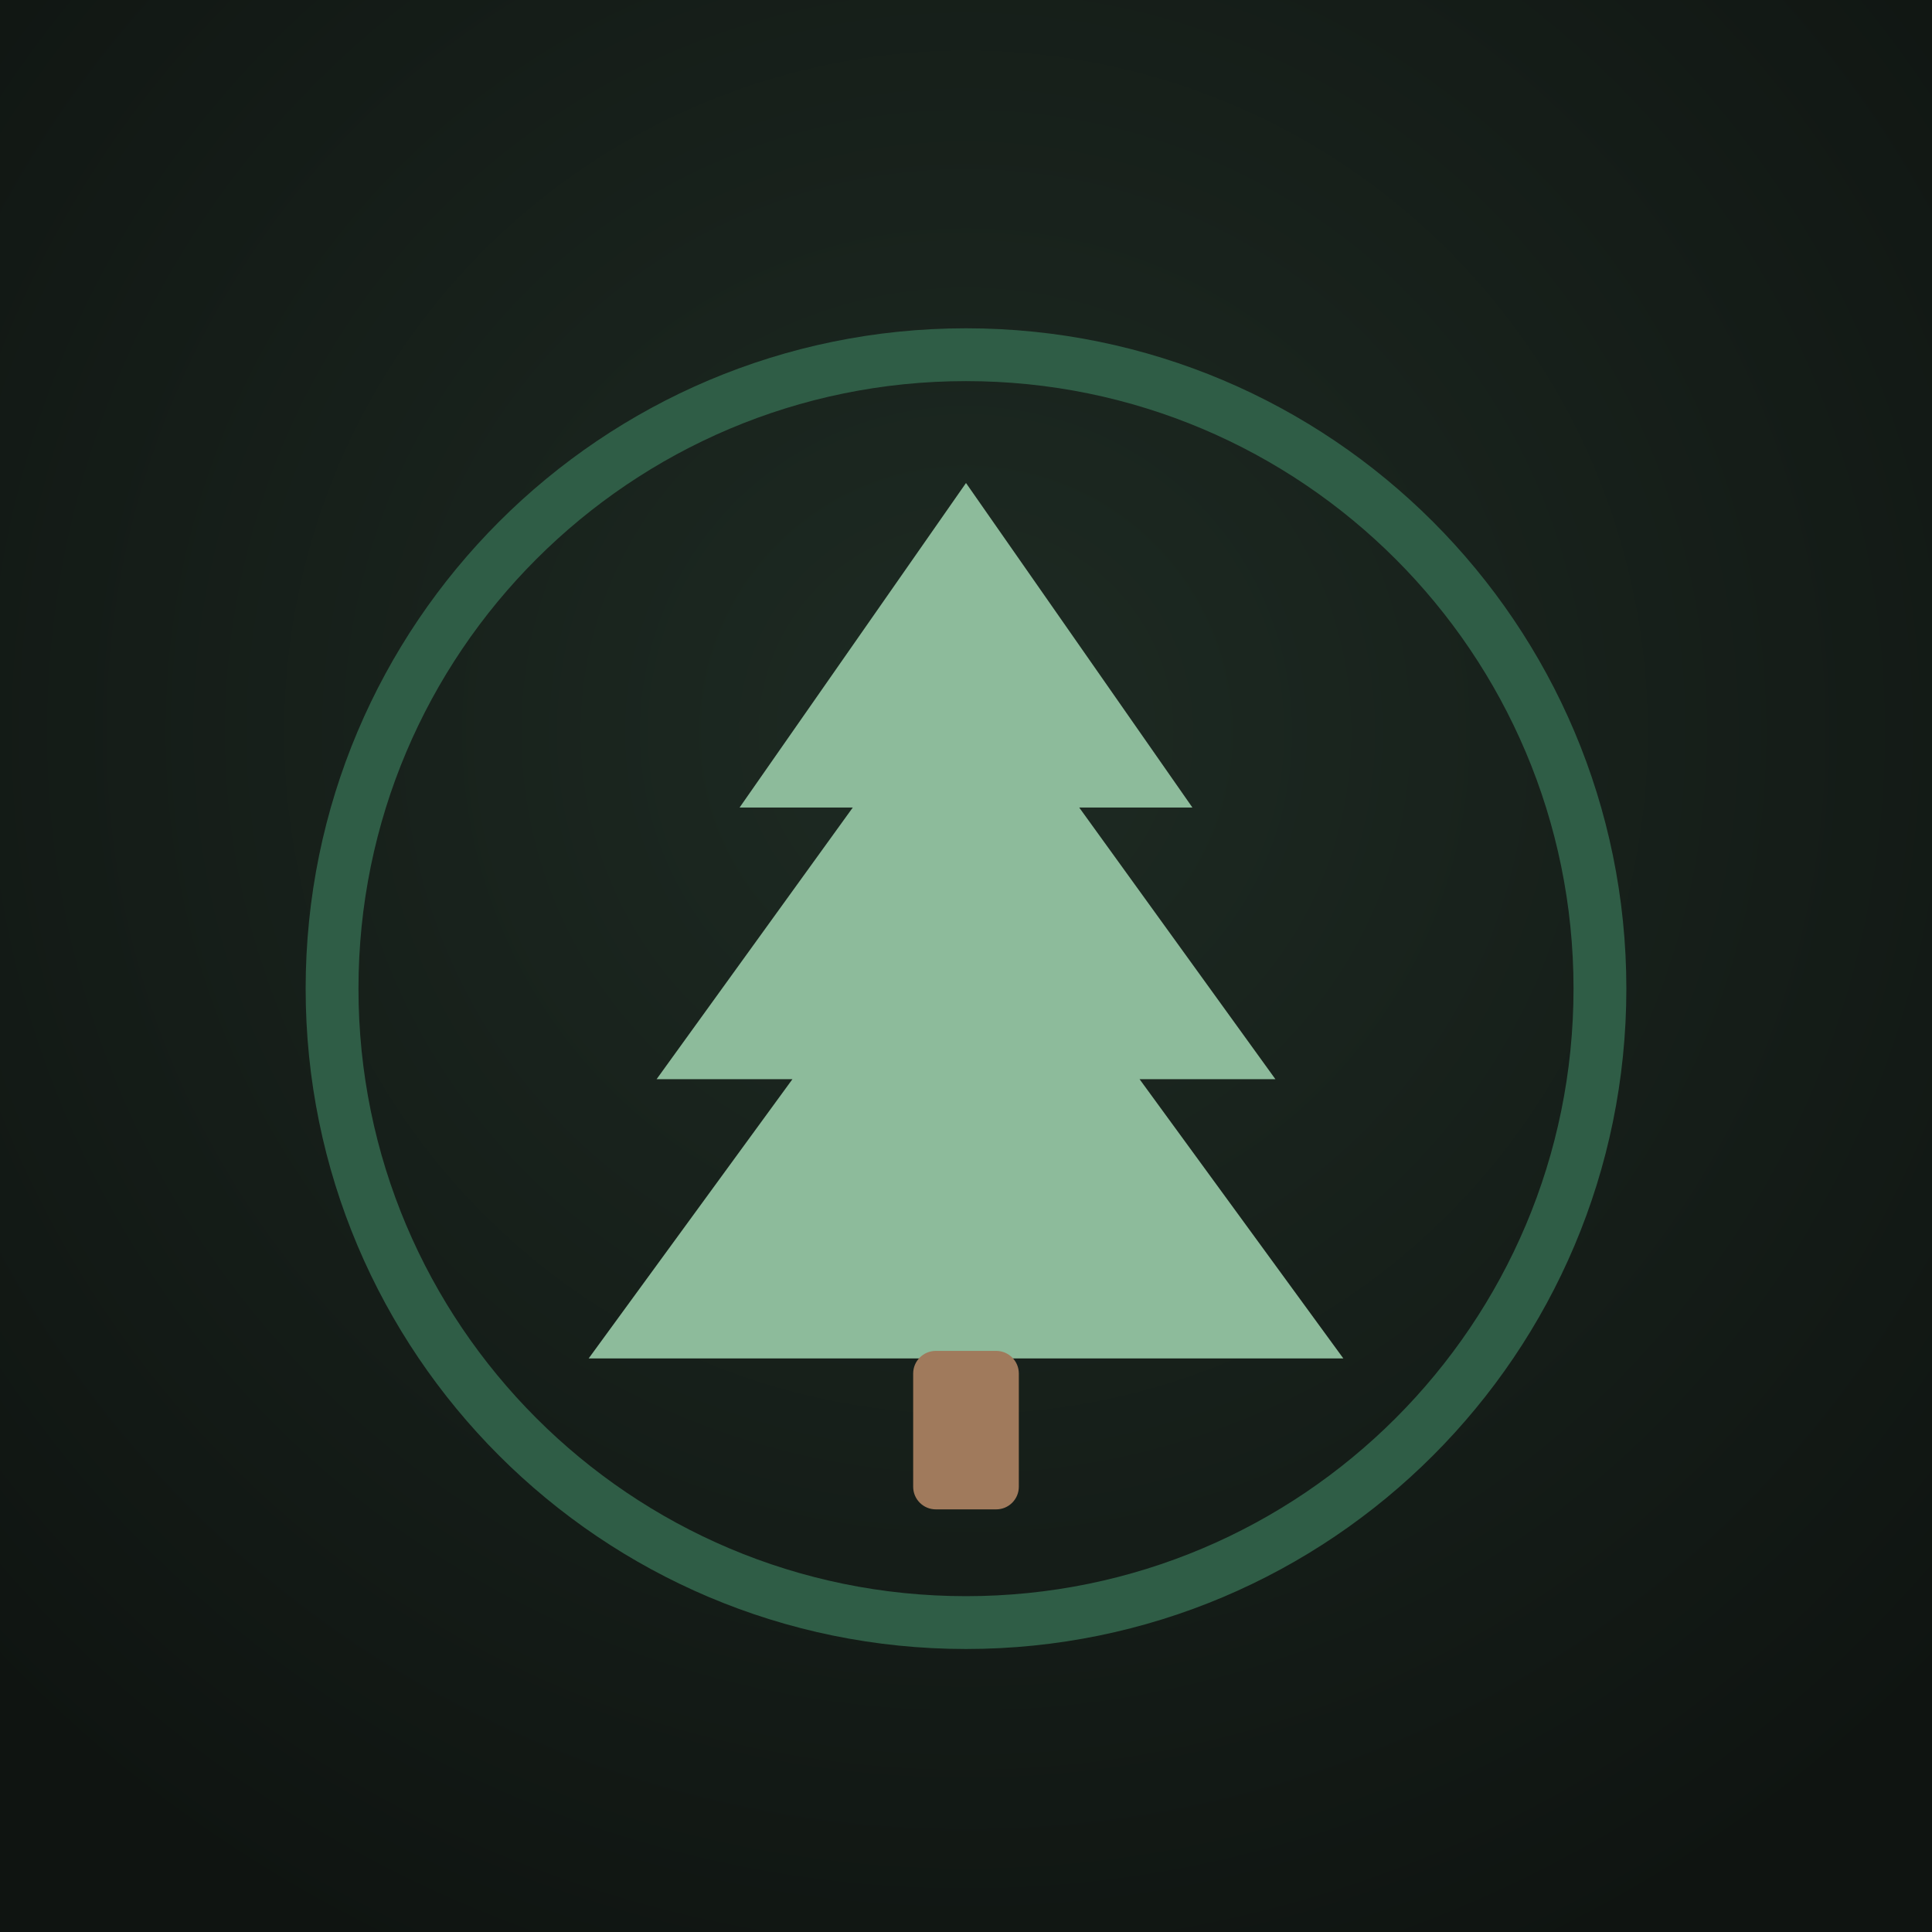
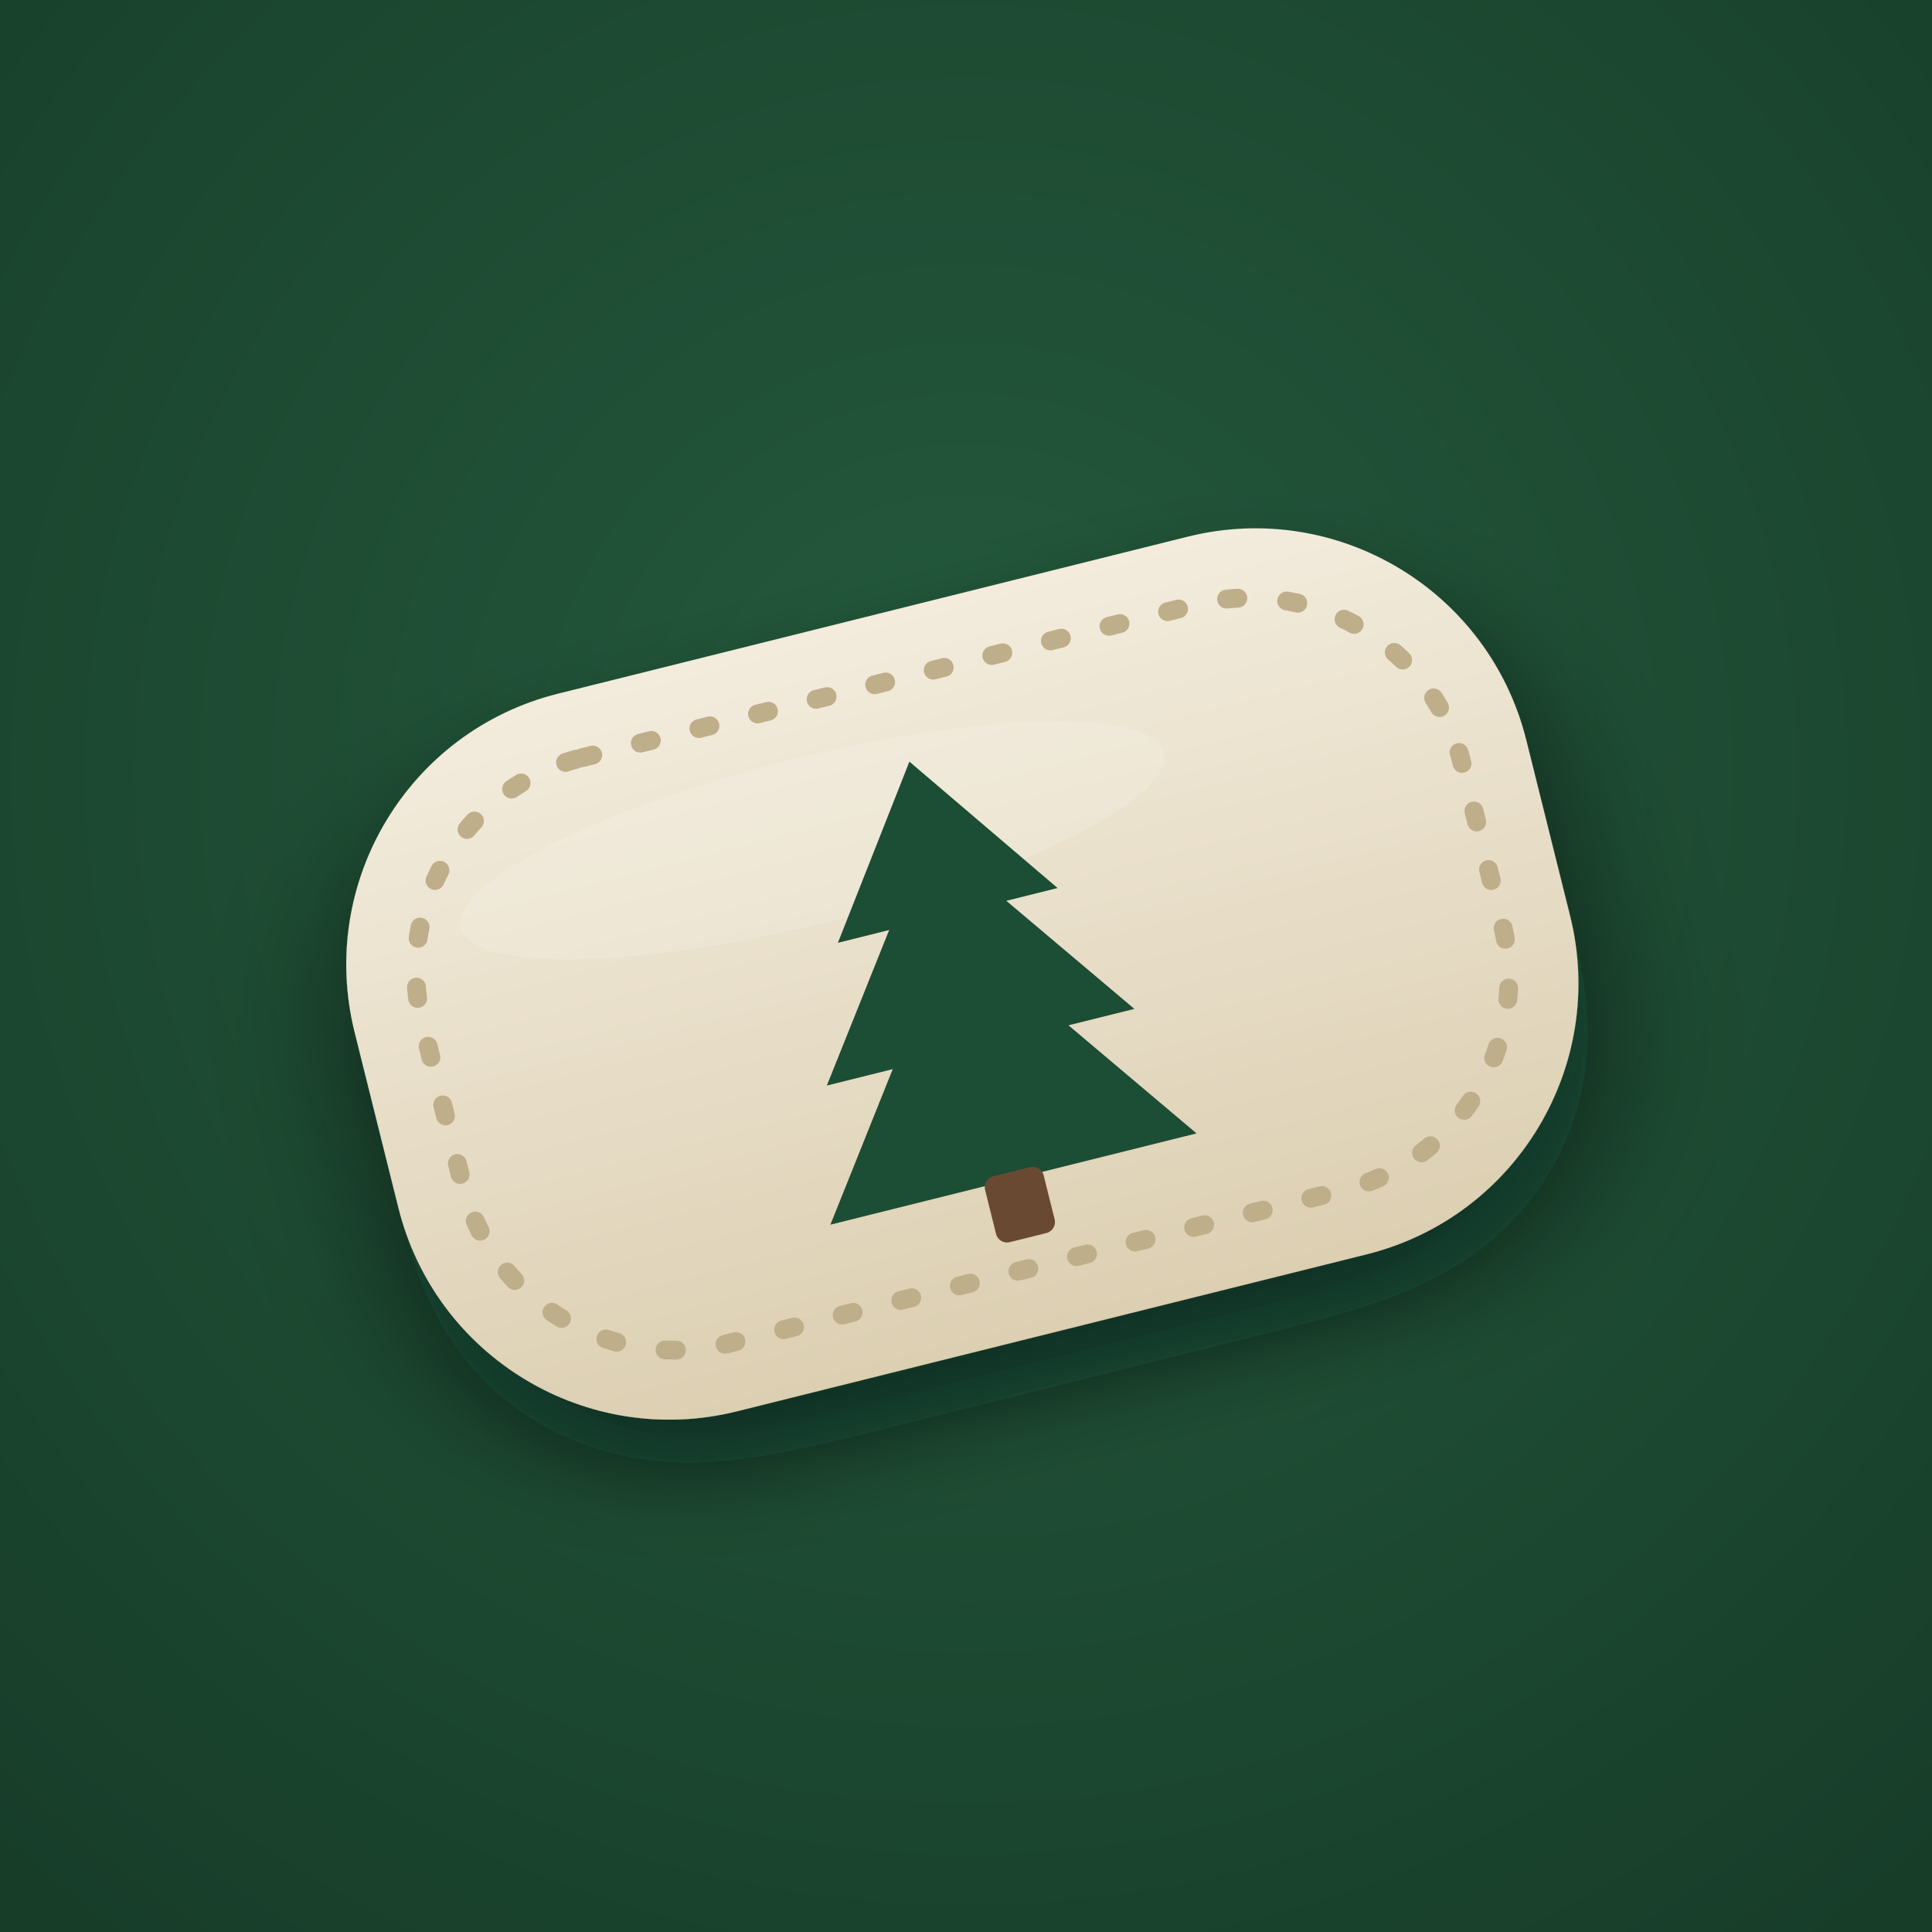
<svg xmlns="http://www.w3.org/2000/svg" viewBox="0 0 512 512">
  <defs>
-     <radialGradient id="g" cx="50%" cy="38%" r="70%">
-       <stop offset="0" stop-color="#1E2B23" />
-       <stop offset="1" stop-color="#0F1411" />
+     <radialGradient id="bg" cx="50%" cy="40%" r="75%">
+       <stop offset="0" stop-color="#245A3D" />
+       <stop offset="1" stop-color="#173D29" />
    </radialGradient>
+     <linearGradient id="pouch" x1="0" y1="0" x2="0" y2="1">
+       <stop offset="0" stop-color="#F3ECDD" />
+       <stop offset="1" stop-color="#DCCFB2" />
+     </linearGradient>
+     <filter id="sh" x="-30%" y="-30%" width="160%" height="160%">
+       <feDropShadow dx="0" dy="14" stdDeviation="16" flood-color="#06140C" flood-opacity="0.55" />
+     </filter>
  </defs>
-   <rect width="512" height="512" fill="url(#g)" />
-   <circle cx="256" cy="262" r="168" fill="none" stroke="#2F5D46" stroke-width="14" />
-   <g fill="#8DBB9B">
-     <path d="M256 128 L316 214 L286 214 L338 286 L302 286 L356 360 L156 360 L210 286 L174 286 L226 214 L196 214 Z" />
+   <rect width="512" height="512" fill="url(#bg)" />
+   <g transform="rotate(-14 256 262)" filter="url(#sh)">
+     <rect x="96" y="160" width="320" height="196" rx="74" fill="url(#pouch)" />
+     <rect x="114" y="178" width="284" height="160" rx="58" fill="none" stroke="#BFAE8A" stroke-width="5" stroke-dasharray="3 13" stroke-linecap="round" />
+     <ellipse cx="226" cy="214" rx="96" ry="22" fill="#FFFFFF" opacity="0.14" />
+     <g transform="translate(256 262)">
+       <path d="M0 -62 L30 -20 L16 -20 L42 16 L24 16 L50 52 L-50 52 L-24 16 L-42 16 L-16 -20 L-30 -20 Z" fill="#1E4D34" />
+       <rect x="-8" y="50" width="16" height="18" rx="3" fill="#6B4A33" />
+     </g>
  </g>
-   <rect x="242" y="358" width="28" height="42" rx="6" fill="#A07A5C" />
</svg>
